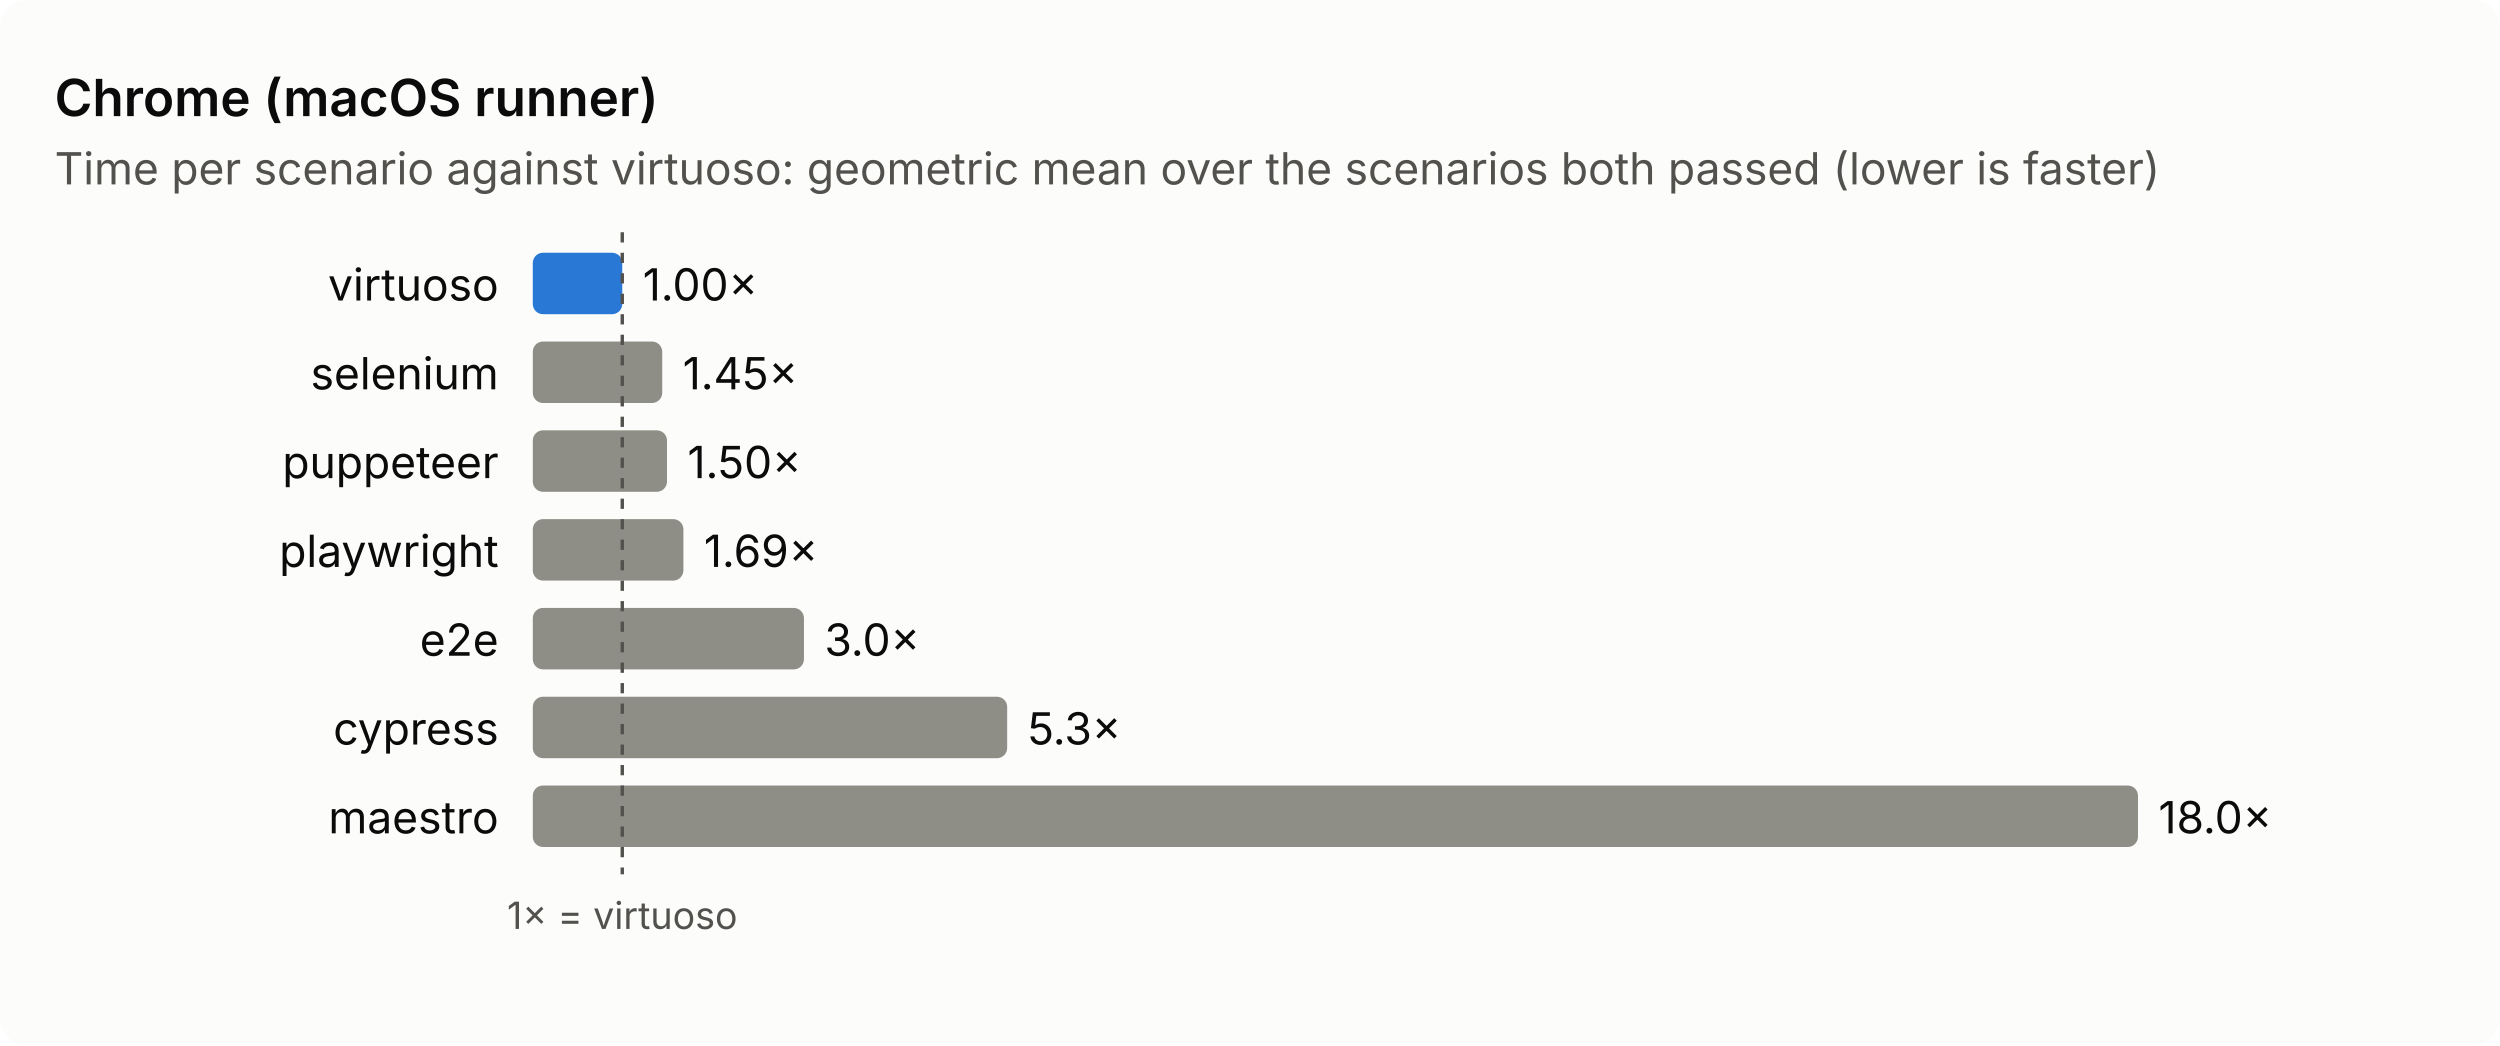
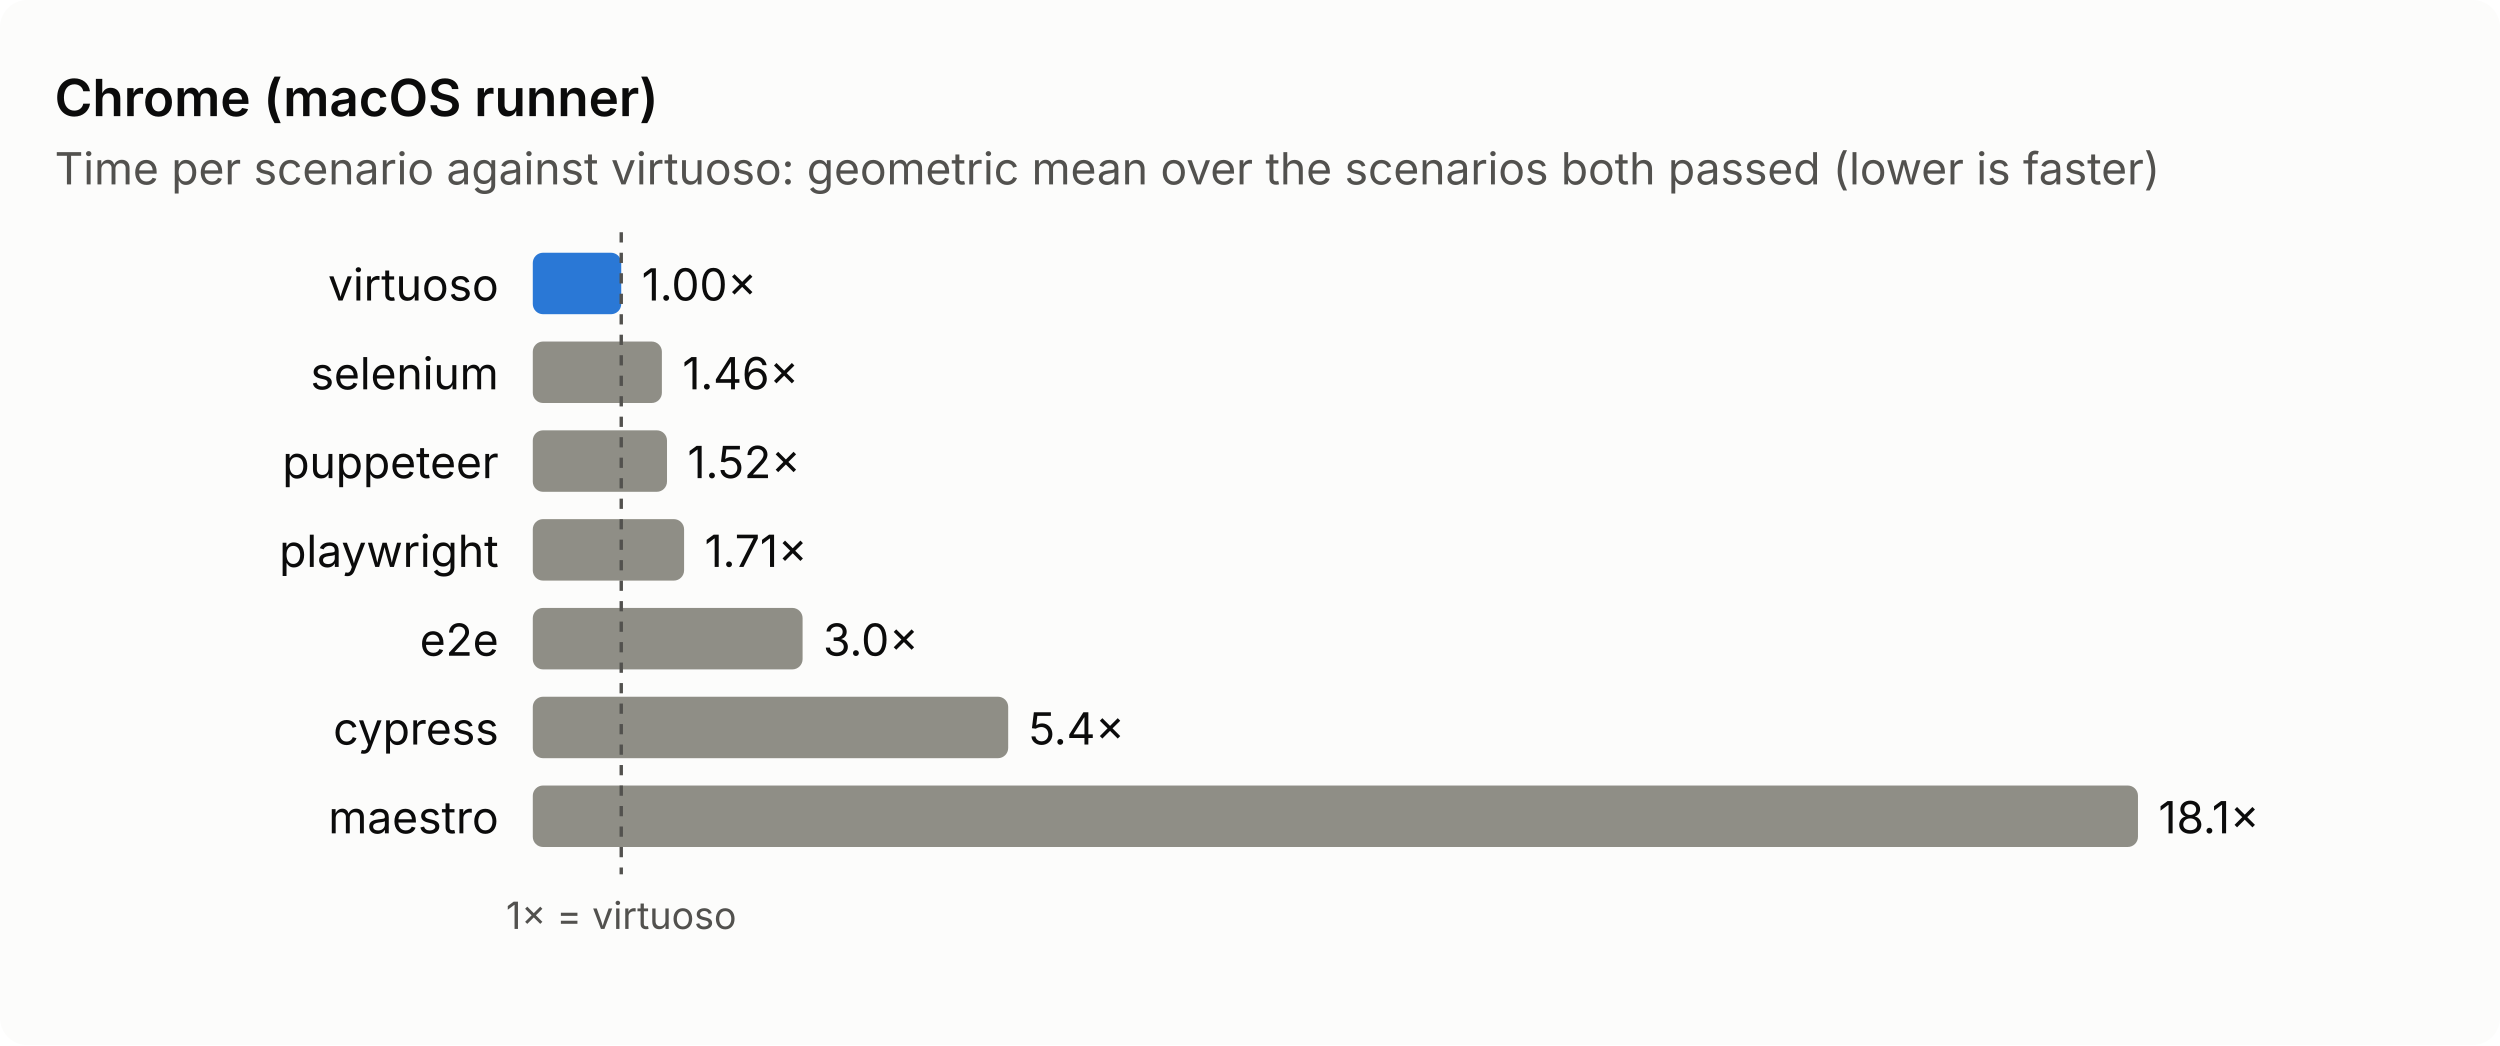
<svg xmlns="http://www.w3.org/2000/svg" viewBox="0 0 732 306" width="732" height="306" role="img" aria-label="Chrome (macOS runner): time per scenario against virtuoso">
  <style>text{font:13px system-ui,-apple-system,'Segoe UI',sans-serif;fill:#0b0b0b}.sub,.axis{fill:#52514e}.axis{font-size:11px}.title{font-size:15px;font-weight:600}.bg{fill:#fcfcfb}.bar{fill:#8f8e86}.base{fill:#2a78d6}.ref{stroke:#52514e;stroke-dasharray:3 3}@media (prefers-color-scheme: dark){.bg{fill:#1a1a19}text{fill:#f0efec}.sub,.axis{fill:#c3c2b7}.base{fill:#3987e5}.ref{stroke:#c3c2b7}}</style>
  <rect class="bg" width="732" height="306" rx="8" />
  <text class="title" x="16" y="34.0">Chrome (macOS runner)</text>
  <text class="sub" x="16" y="54.0">Time per scenario against virtuoso: geometric mean over the scenarios both passed (lower is faster)</text>
  <text x="146.0" y="88.0" text-anchor="end">virtuoso</text>
-   <rect class="bar base" x="156" y="74.0" width="26.2" height="18" rx="3" />
-   <text x="188.2" y="88.0">1.00×</text>
+   <rect class="bar base" x="156" y="74.0" width="25.9" height="18" rx="3" />
+   <text x="187.9" y="88.0">1.00×</text>
  <text x="146.0" y="114.0" text-anchor="end">selenium</text>
-   <rect class="bar" x="156" y="100.0" width="37.9" height="18" rx="3" />
-   <text x="199.9" y="114.0">1.45×</text>
+   <rect class="bar" x="156" y="100.0" width="37.8" height="18" rx="3" />
+   <text x="199.8" y="114.0">1.46×</text>
  <text x="146.0" y="140.0" text-anchor="end">puppeteer</text>
  <rect class="bar" x="156" y="126.0" width="39.3" height="18" rx="3" />
-   <text x="201.3" y="140.0">1.50×</text>
+   <text x="201.3" y="140.0">1.52×</text>
  <text x="146.0" y="166.0" text-anchor="end">playwright</text>
-   <rect class="bar" x="156" y="152.0" width="44.1" height="18" rx="3" />
-   <text x="206.1" y="166.0">1.69×</text>
+   <rect class="bar" x="156" y="152.0" width="44.3" height="18" rx="3" />
+   <text x="206.3" y="166.0">1.71×</text>
  <text x="146.0" y="192.0" text-anchor="end">e2e</text>
-   <rect class="bar" x="156" y="178.0" width="79.4" height="18" rx="3" />
-   <text x="241.4" y="192.0">3.0×</text>
+   <rect class="bar" x="156" y="178.0" width="79.0" height="18" rx="3" />
+   <text x="241.0" y="192.0">3.0×</text>
  <text x="146.0" y="218.0" text-anchor="end">cypress</text>
-   <rect class="bar" x="156" y="204.0" width="138.9" height="18" rx="3" />
-   <text x="300.9" y="218.0">5.3×</text>
+   <rect class="bar" x="156" y="204.0" width="139.2" height="18" rx="3" />
+   <text x="301.2" y="218.0">5.4×</text>
  <text x="146.0" y="244.0" text-anchor="end">maestro</text>
  <rect class="bar" x="156" y="230.0" width="470.0" height="18" rx="3" />
-   <text x="632.0" y="244.0">18.0×</text>
-   <line class="ref" x1="182.2" y1="68.0" x2="182.2" y2="256.0" />
-   <text class="axis" x="182.2" y="272.0" text-anchor="middle">1× = virtuoso</text>
+   <text x="632.0" y="244.0">18.1×</text>
+   <line class="ref" x1="181.9" y1="68.0" x2="181.9" y2="256.0" />
+   <text class="axis" x="181.9" y="272.0" text-anchor="middle">1× = virtuoso</text>
</svg>
